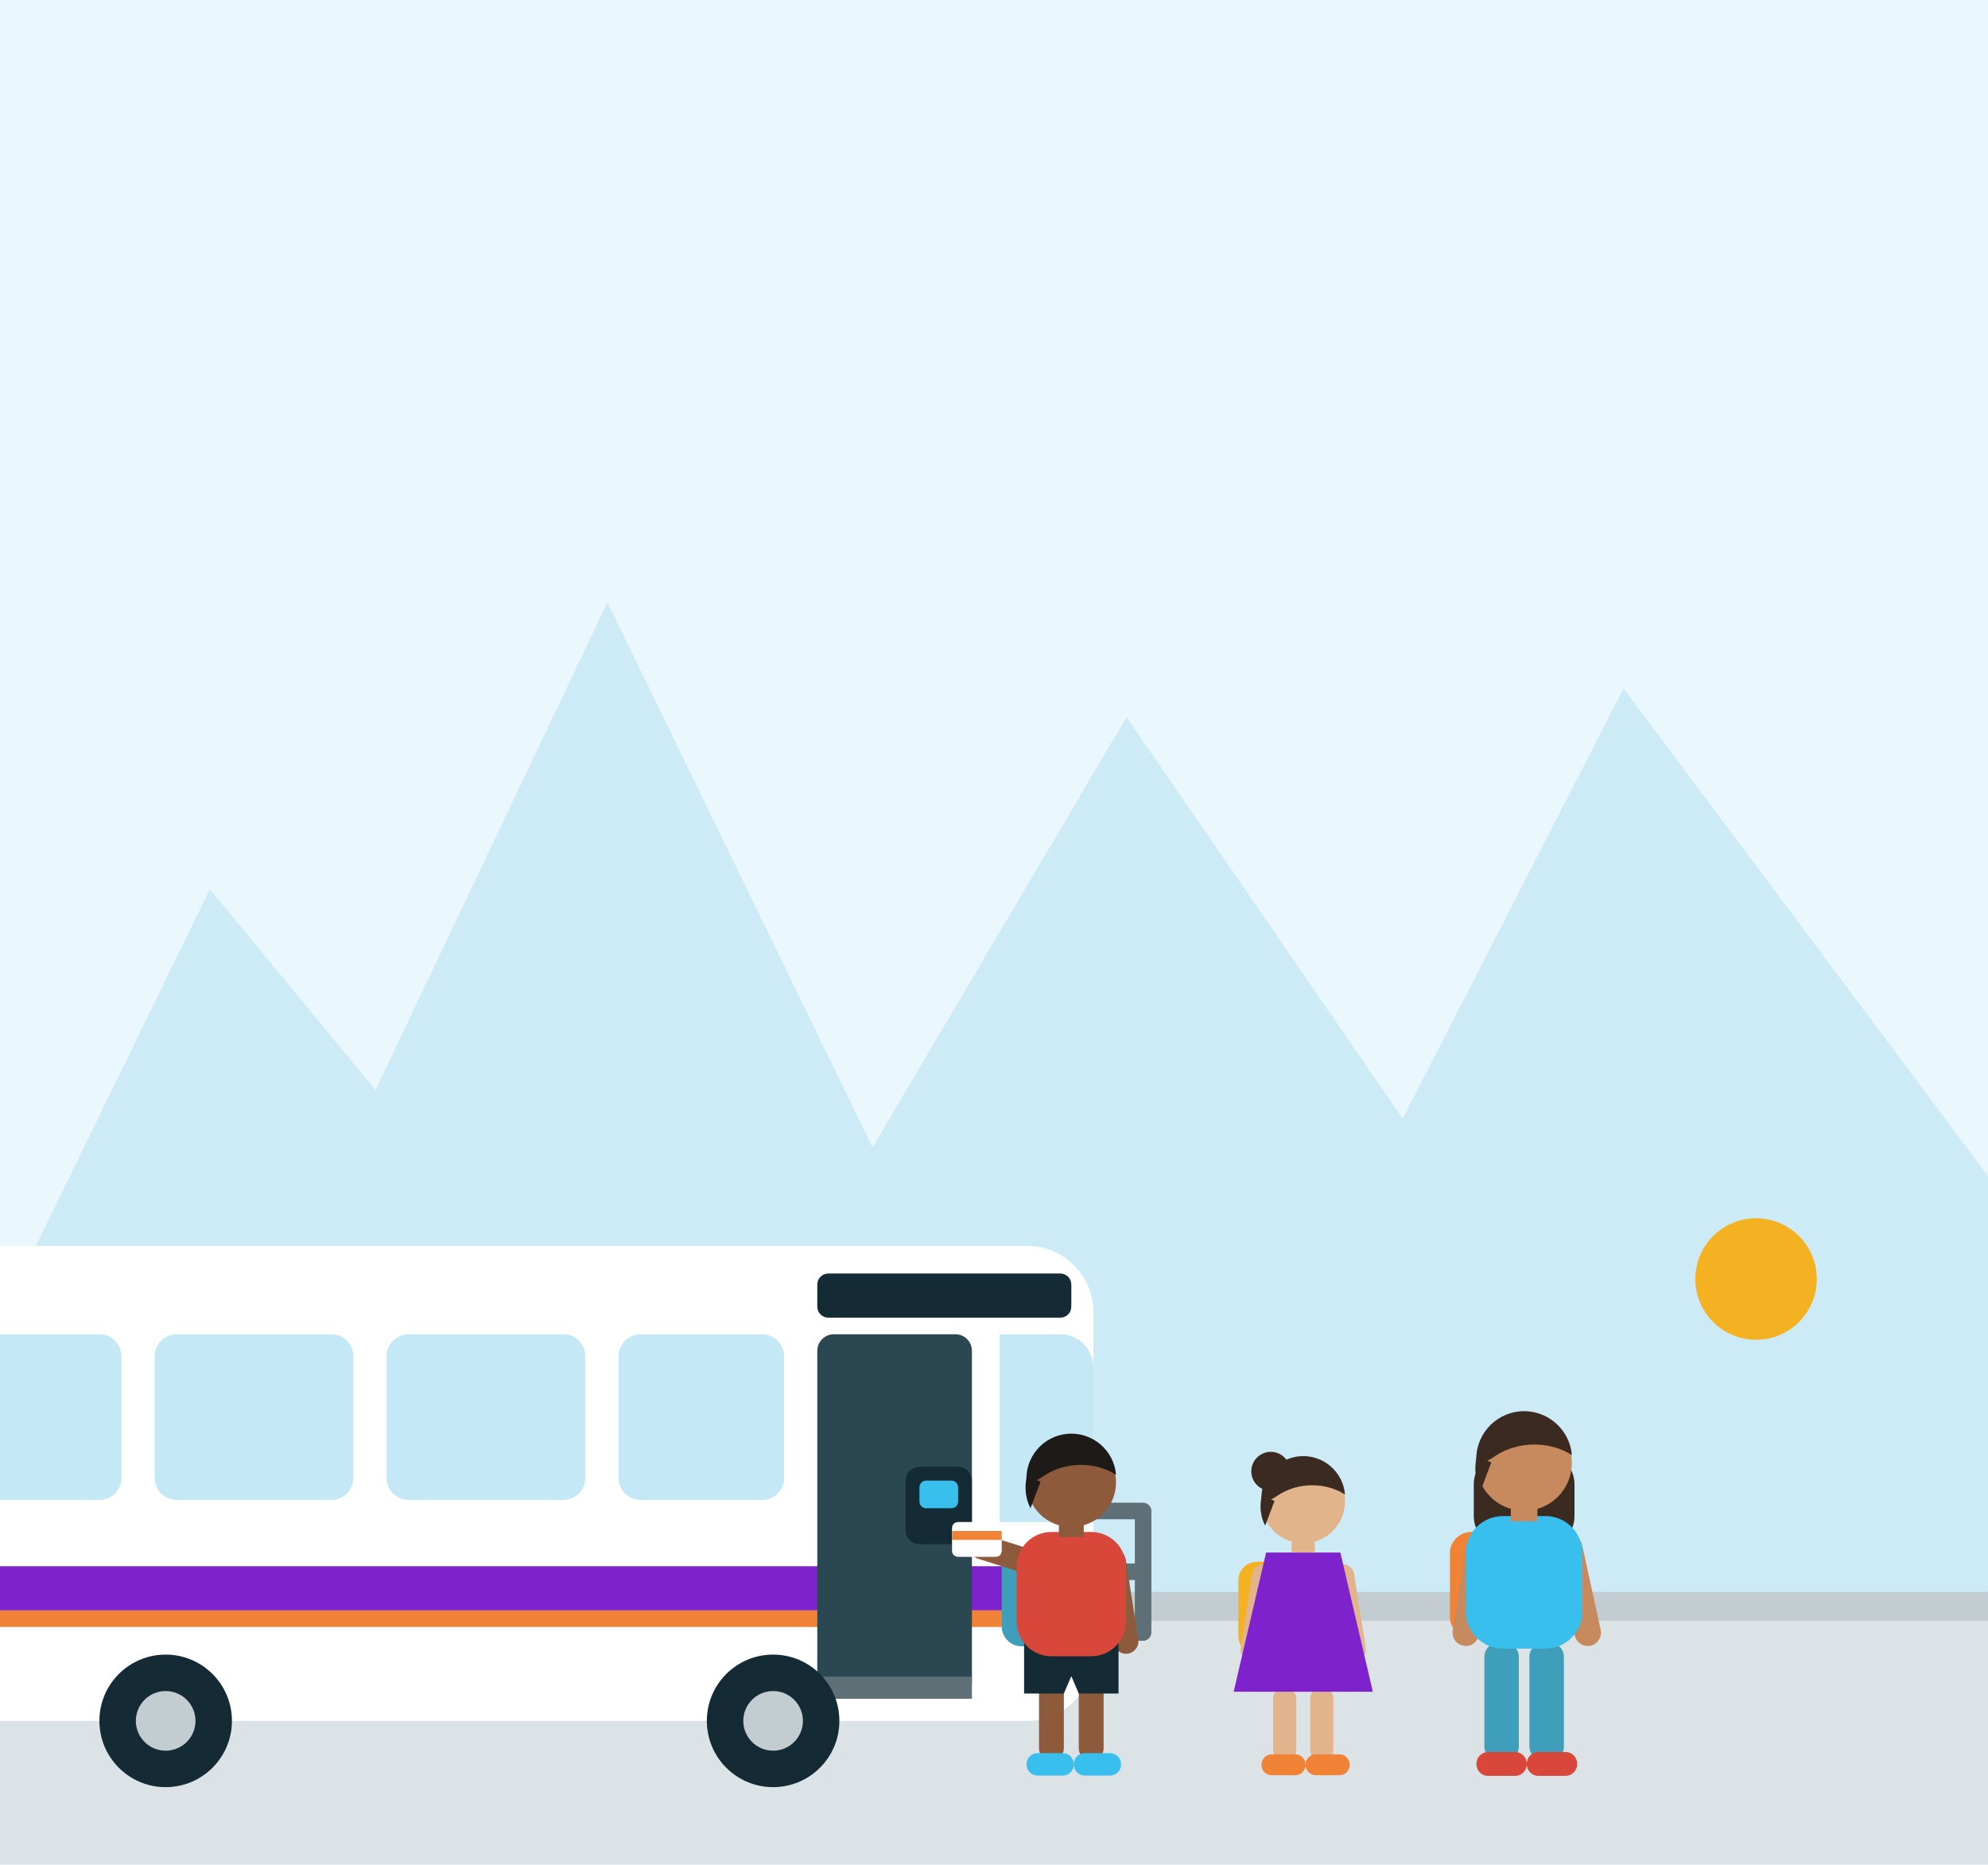
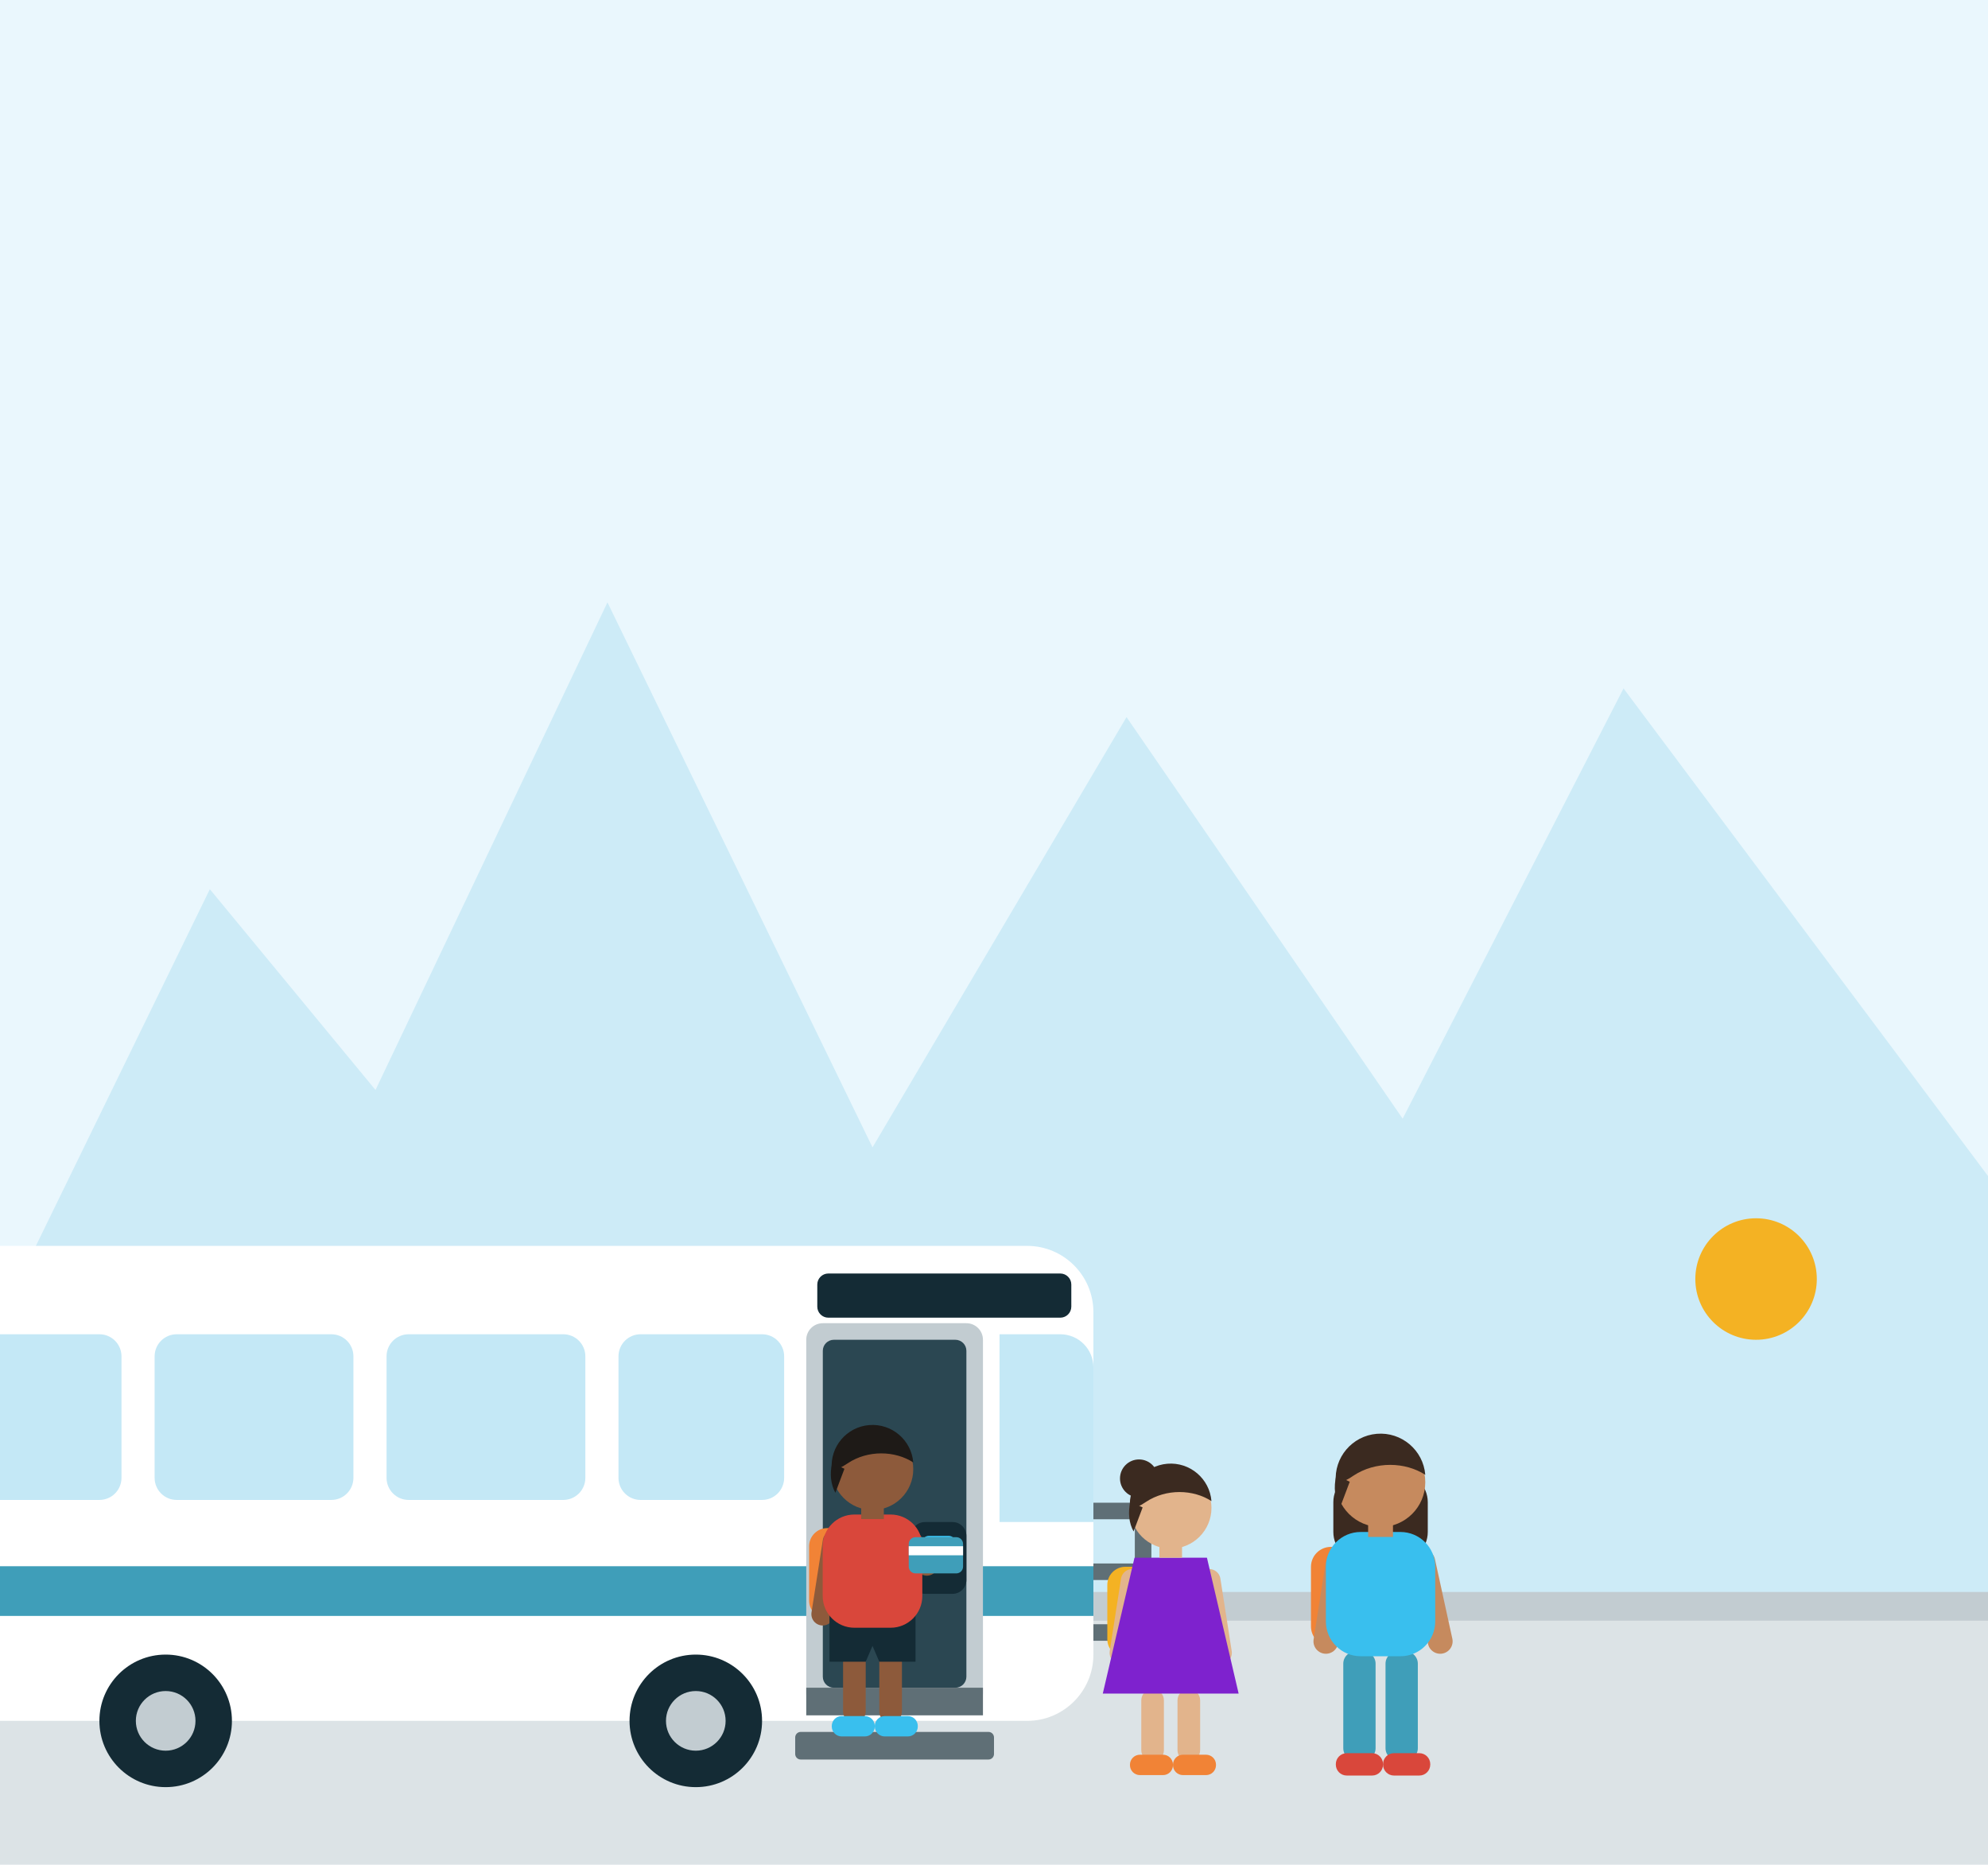
<svg xmlns="http://www.w3.org/2000/svg" width="100%" height="100%" data-sky="#EAF7FD">
  <svg width="100%" height="100%" viewBox="0 0 360 130" preserveAspectRatio="none">
    <rect width="360" height="130" fill="#EAF7FD" />
    <path d="M0 92L38 62l30 14 42-34 48 38 46-30 50 28 40-30 66 34v42H0z" fill="#CDEBF7" />
    <rect y="112" width="360" height="18" fill="#DCE3E6" />
    <path d="M0 112h360" stroke="#C2CCD1" stroke-width="2" />
  </svg>
  <svg width="100%" height="100%" viewBox="0 0 360 130" preserveAspectRatio="xMidYMax meet">
    <circle cx="318" cy="24" r="11" fill="#F4B223" />
    <rect x="-24" y="18" width="222" height="86" rx="12" fill="#FFFFFF" />
-     <rect x="-24" y="76" width="222" height="8" fill="#7E22CE" />
-     <rect x="-24" y="84" width="222" height="3" fill="#F18336" />
+     <rect x="-24" y="76" width="222" height="9" fill="#3F9EB9" />
    <rect x="148" y="23" width="46" height="8" rx="2" fill="#142B35" />
    <rect x="-14" y="34" width="36" height="30" rx="4" fill="#C4E8F6" />
    <rect x="28" y="34" width="36" height="30" rx="4" fill="#C4E8F6" />
    <rect x="70" y="34" width="36" height="30" rx="4" fill="#C4E8F6" />
    <rect x="112" y="34" width="30" height="30" rx="4" fill="#C4E8F6" />
-     <rect x="148" y="34" width="28" height="66" rx="3" fill="#2B4752" />
-     <rect x="148" y="96" width="28" height="4" fill="#5F6F76" />
+     <rect x="146" y="32" width="32" height="70" rx="3" fill="#C2CCD1" />
+     <rect x="149" y="35" width="26" height="63" rx="2" fill="#2B4752" />
    <path d="M181 34h11a6 6 0 0 1 6 6v28h-17z" fill="#C4E8F6" />
-     <rect x="164" y="58" width="12" height="14" rx="2.5" fill="#142B35" />
-     <rect x="166.5" y="60.5" width="7" height="5" rx="1.2" fill="#39BFEE" />
+     <rect x="165" y="68" width="10" height="13" rx="2.5" fill="#142B35" />
+     <rect x="167" y="70.5" width="6" height="5" rx="1.2" fill="#39BFEE" />
    <path d="M198 66h9v22h-9M207 77h-9" stroke="#5F6F76" stroke-width="3" fill="none" stroke-linejoin="round" />
+     <rect x="146" y="98" width="32" height="5" fill="#5F6F76" />
+     <rect x="144" y="106" width="36" height="5" rx="1" fill="#5F6F76" />
    <circle cx="30" cy="104" r="12" fill="#142B35" />
    <circle cx="30" cy="104" r="5.4" fill="#C2CCD1" />
-     <circle cx="140" cy="104" r="12" fill="#142B35" />
-     <circle cx="140" cy="104" r="5.4" fill="#C2CCD1" />
-     <g transform="translate(194 113) scale(0.9)">
-       <rect x="-14" y="-45" width="11" height="20" rx="4" fill="#3F9EB9" />
+     <circle cx="126" cy="104" r="12" fill="#142B35" />
+     <circle cx="126" cy="104" r="5.4" fill="#C2CCD1" />
+     <g transform="translate(158 106) scale(0.82)">
+       <rect x="-14" y="-45" width="11" height="20" rx="4" fill="#F18336" />
      <rect x="-6.5" y="-18" width="5" height="16" rx="2.5" fill="#8D5A3B" />
      <rect x="1.5" y="-18" width="5" height="16" rx="2.5" fill="#8D5A3B" />
      <rect x="-9" y="-3.5" width="9.5" height="4.5" rx="2.2" fill="#39BFEE" />
      <rect x="0.5" y="-3.5" width="9.5" height="4.5" rx="2.2" fill="#39BFEE" />
-       <path d="M-8.5 -42L-18 -45" stroke="#8D5A3B" stroke-width="5" stroke-linecap="round" />
-       <path d="M8.5 -42L11 -26" stroke="#8D5A3B" stroke-width="5" stroke-linecap="round" />
+       <path d="M-8.5 -42L-11 -26" stroke="#8D5A3B" stroke-width="5" stroke-linecap="round" />
+       <path d="M8.5 -42L12 -37" stroke="#8D5A3B" stroke-width="5" stroke-linecap="round" />
      <path d="M-9.5 -26h19v10.5h-8l-1.5-3.5-1.5 3.5h-8z" fill="#142B35" />
      <rect x="-11" y="-48" width="22" height="25" rx="7" fill="#D9473B" />
      <rect x="-2.5" y="-53" width="5" height="6" fill="#8D5A3B" />
      <circle cx="0" cy="-58" r="9" fill="#8D5A3B" />
      <path d="M-9 -58a9 9 0 0 1 18-1.5c-4-2.6-10-2.8-14.5.2-1.3.9-2.4 1.4-3.5 1.3z" fill="#1E1A17" />
      <path d="M-8.9 -59.4c-.6 2.4-.3 4.8.7 6.6l2-5.3z" fill="#1E1A17" />
-       <rect x="-24" y="-50" width="10" height="7" rx="1.2" fill="#FFFFFF" />
-       <rect x="-24" y="-48.2" width="10" height="1.8" fill="#F18336" />
+       <rect x="8" y="-43" width="12" height="8" rx="1.5" fill="#3F9EB9" />
+       <rect x="8" y="-41" width="12" height="2" fill="#FFFFFF" />
    </g>
-     <g transform="translate(236 113) scale(0.84)">
+     <g transform="translate(212 113) scale(0.82)">
      <rect x="-14" y="-45" width="11" height="20" rx="4" fill="#F4B223" />
      <rect x="-6.5" y="-18" width="5" height="16" rx="2.5" fill="#E2B48C" />
      <rect x="1.5" y="-18" width="5" height="16" rx="2.5" fill="#E2B48C" />
      <rect x="-9" y="-3.5" width="9.5" height="4.5" rx="2.2" fill="#F18336" />
      <rect x="0.5" y="-3.5" width="9.5" height="4.5" rx="2.2" fill="#F18336" />
      <path d="M-8.5 -42L-11 -26" stroke="#E2B48C" stroke-width="5" stroke-linecap="round" />
      <path d="M8.5 -42L11 -26" stroke="#E2B48C" stroke-width="5" stroke-linecap="round" />
      <path d="M-8 -47h16l7 30h-30z" fill="#7E22CE" />
      <rect x="-2.5" y="-53" width="5" height="6" fill="#E2B48C" />
      <circle cx="0" cy="-58" r="9" fill="#E2B48C" />
      <circle cx="-7" cy="-64.5" r="4.2" fill="#3B2A20" />
      <path d="M-9 -58a9 9 0 0 1 18-1.5c-4-2.6-10-2.8-14.5.2-1.3.9-2.4 1.4-3.5 1.3z" fill="#3B2A20" />
      <path d="M-8.9 -59.4c-.6 2.4-.3 4.8.7 6.6l2-5.3z" fill="#3B2A20" />
    </g>
-     <g transform="translate(276 113) scale(0.96)">
+     <g transform="translate(250 113) scale(0.9)">
      <rect x="-14" y="-45" width="11" height="20" rx="4" fill="#F18336" />
      <rect x="-9.5" y="-60" width="19" height="18" rx="6" fill="#3B2A20" />
      <rect x="-7.5" y="-24" width="6.5" height="22" rx="2.5" fill="#3F9EB9" />
      <rect x="1" y="-24" width="6.5" height="22" rx="2.5" fill="#3F9EB9" />
      <rect x="-9" y="-3.5" width="9.5" height="4.5" rx="2.2" fill="#D9473B" />
      <rect x="0.5" y="-3.5" width="9.5" height="4.5" rx="2.2" fill="#D9473B" />
      <path d="M-8.5 -42L-11 -26" stroke="#C68A5E" stroke-width="5" stroke-linecap="round" />
      <path d="M8.5 -42L12 -26" stroke="#C68A5E" stroke-width="5" stroke-linecap="round" />
      <rect x="-11" y="-48" width="22" height="25" rx="7" fill="#39BFEE" />
      <rect x="-2.5" y="-53" width="5" height="6" fill="#C68A5E" />
      <circle cx="0" cy="-58" r="9" fill="#C68A5E" />
      <path d="M-9 -58a9 9 0 0 1 18-1.5c-4-2.6-10-2.8-14.5.2-1.3.9-2.4 1.4-3.5 1.3z" fill="#3B2A20" />
      <path d="M-8.9 -59.4c-.6 2.4-.3 4.8.7 6.6l2-5.3z" fill="#3B2A20" />
    </g>
  </svg>
</svg>
